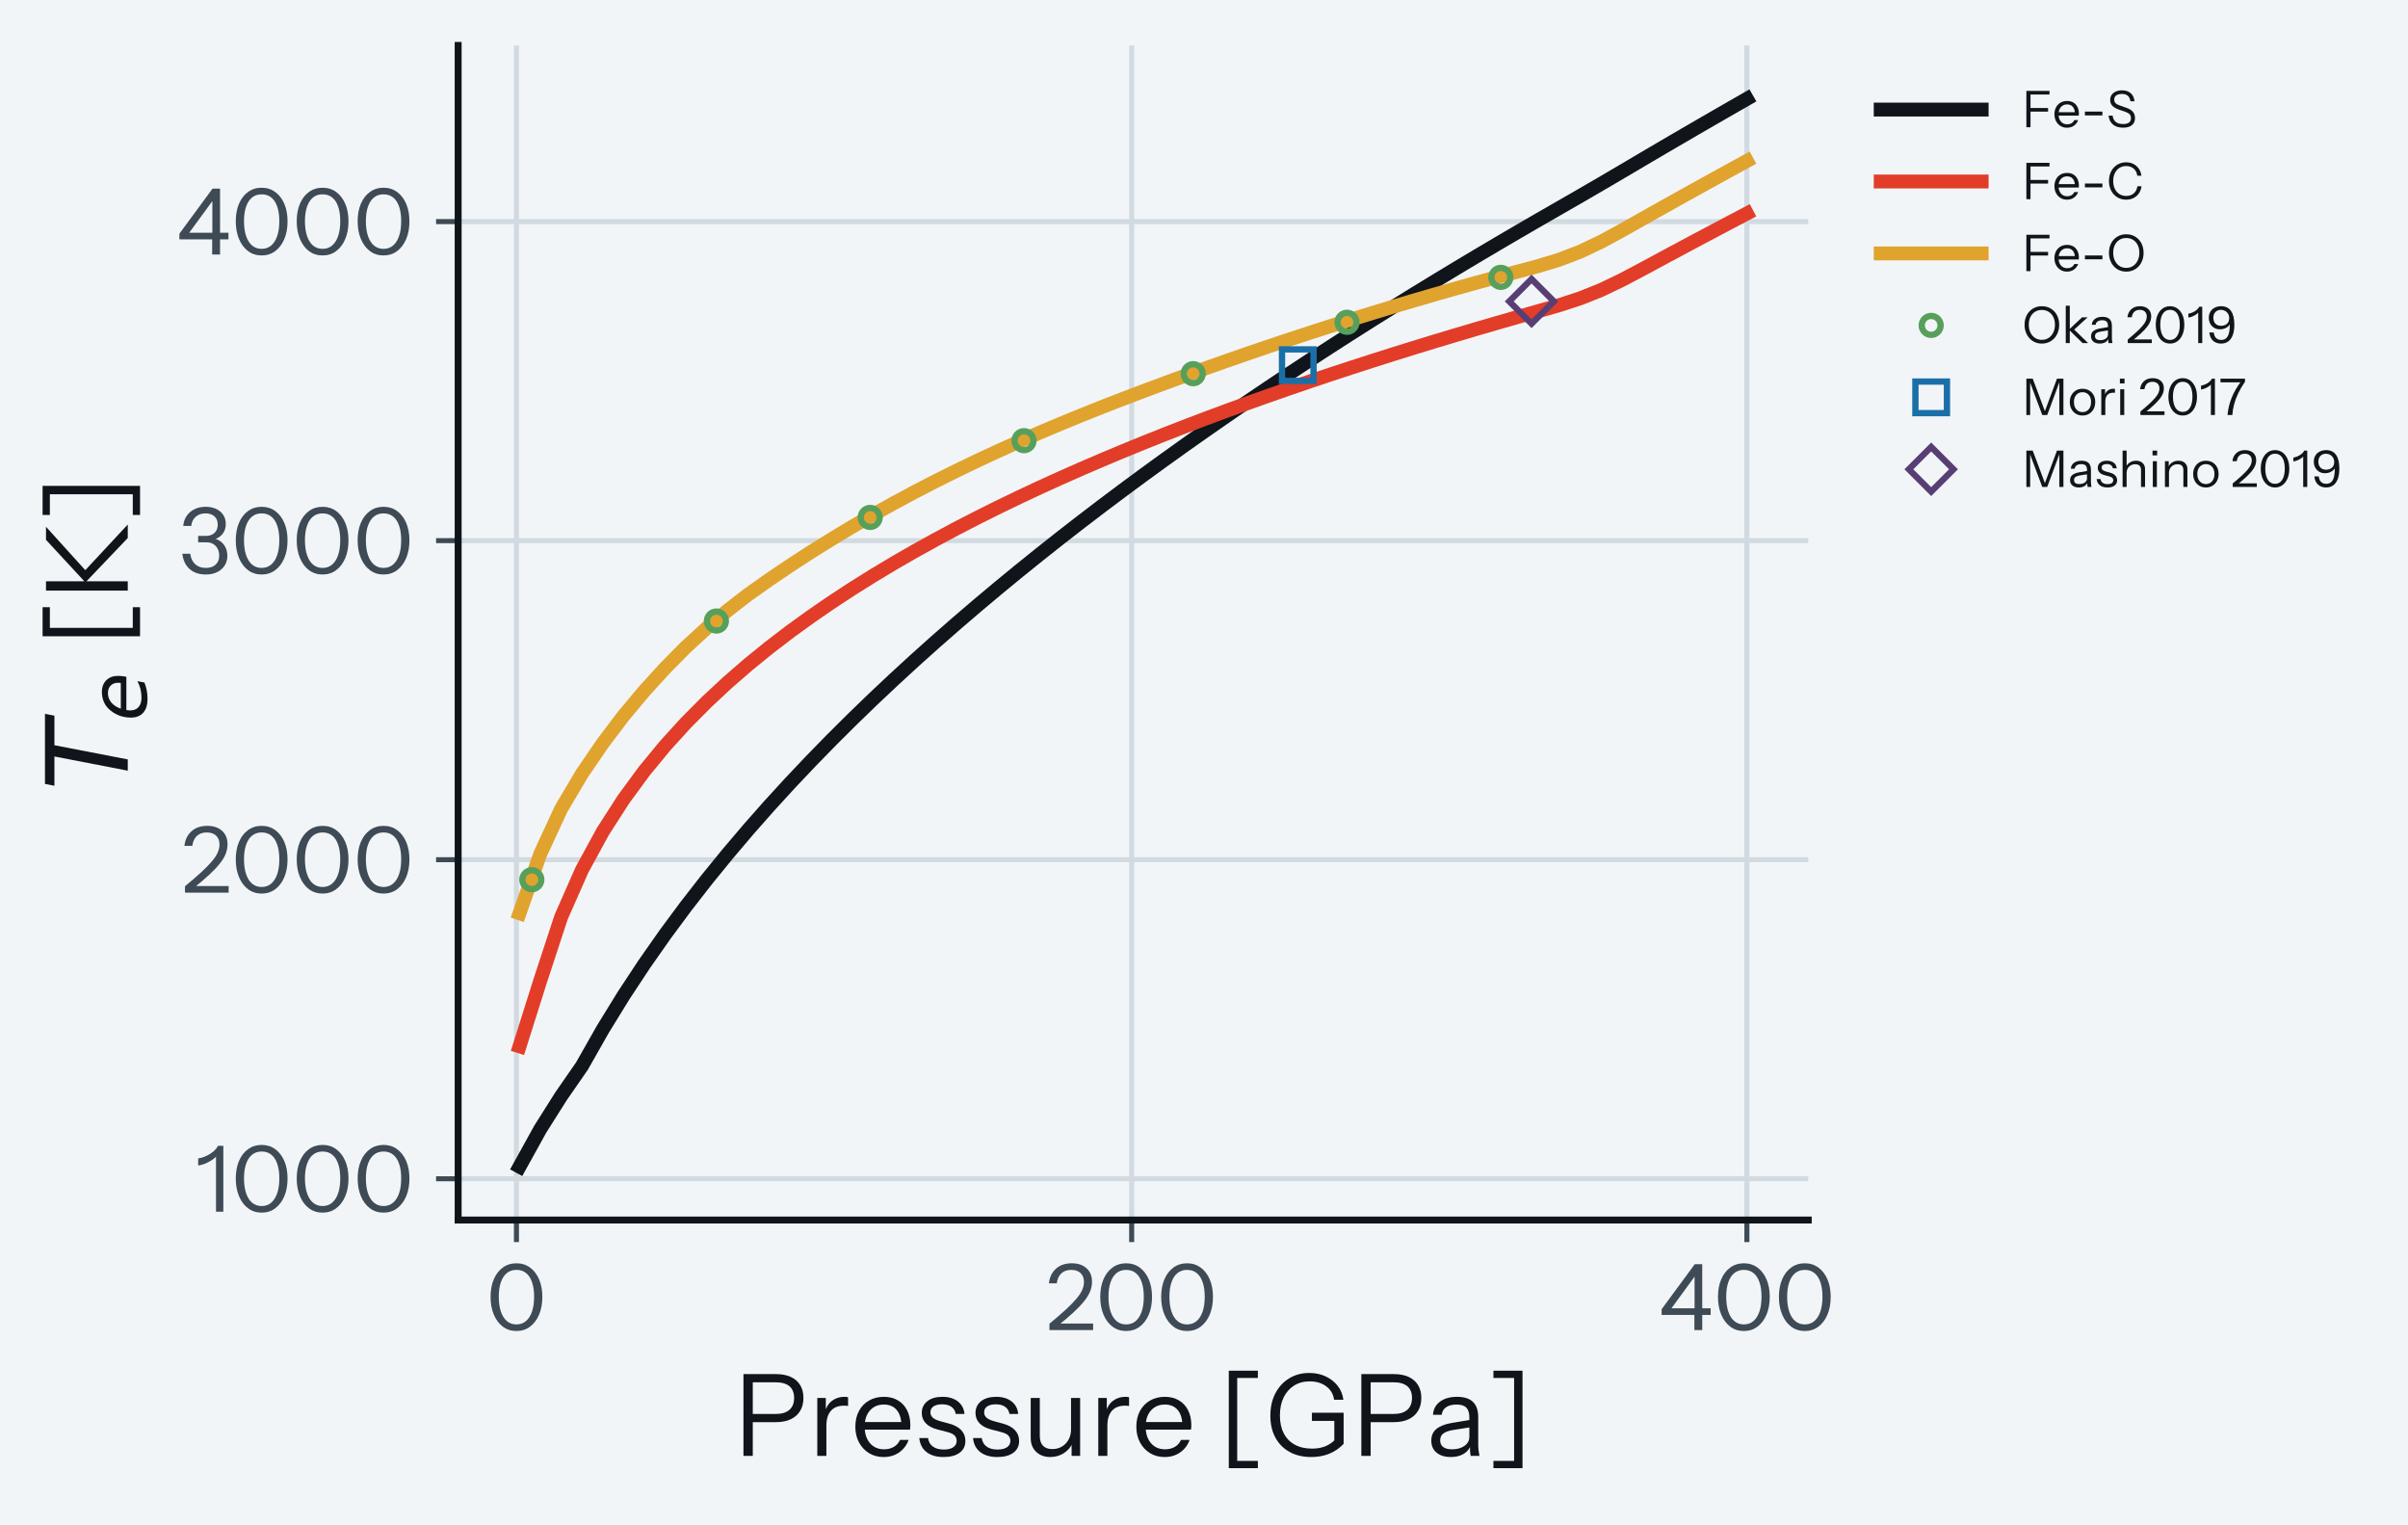
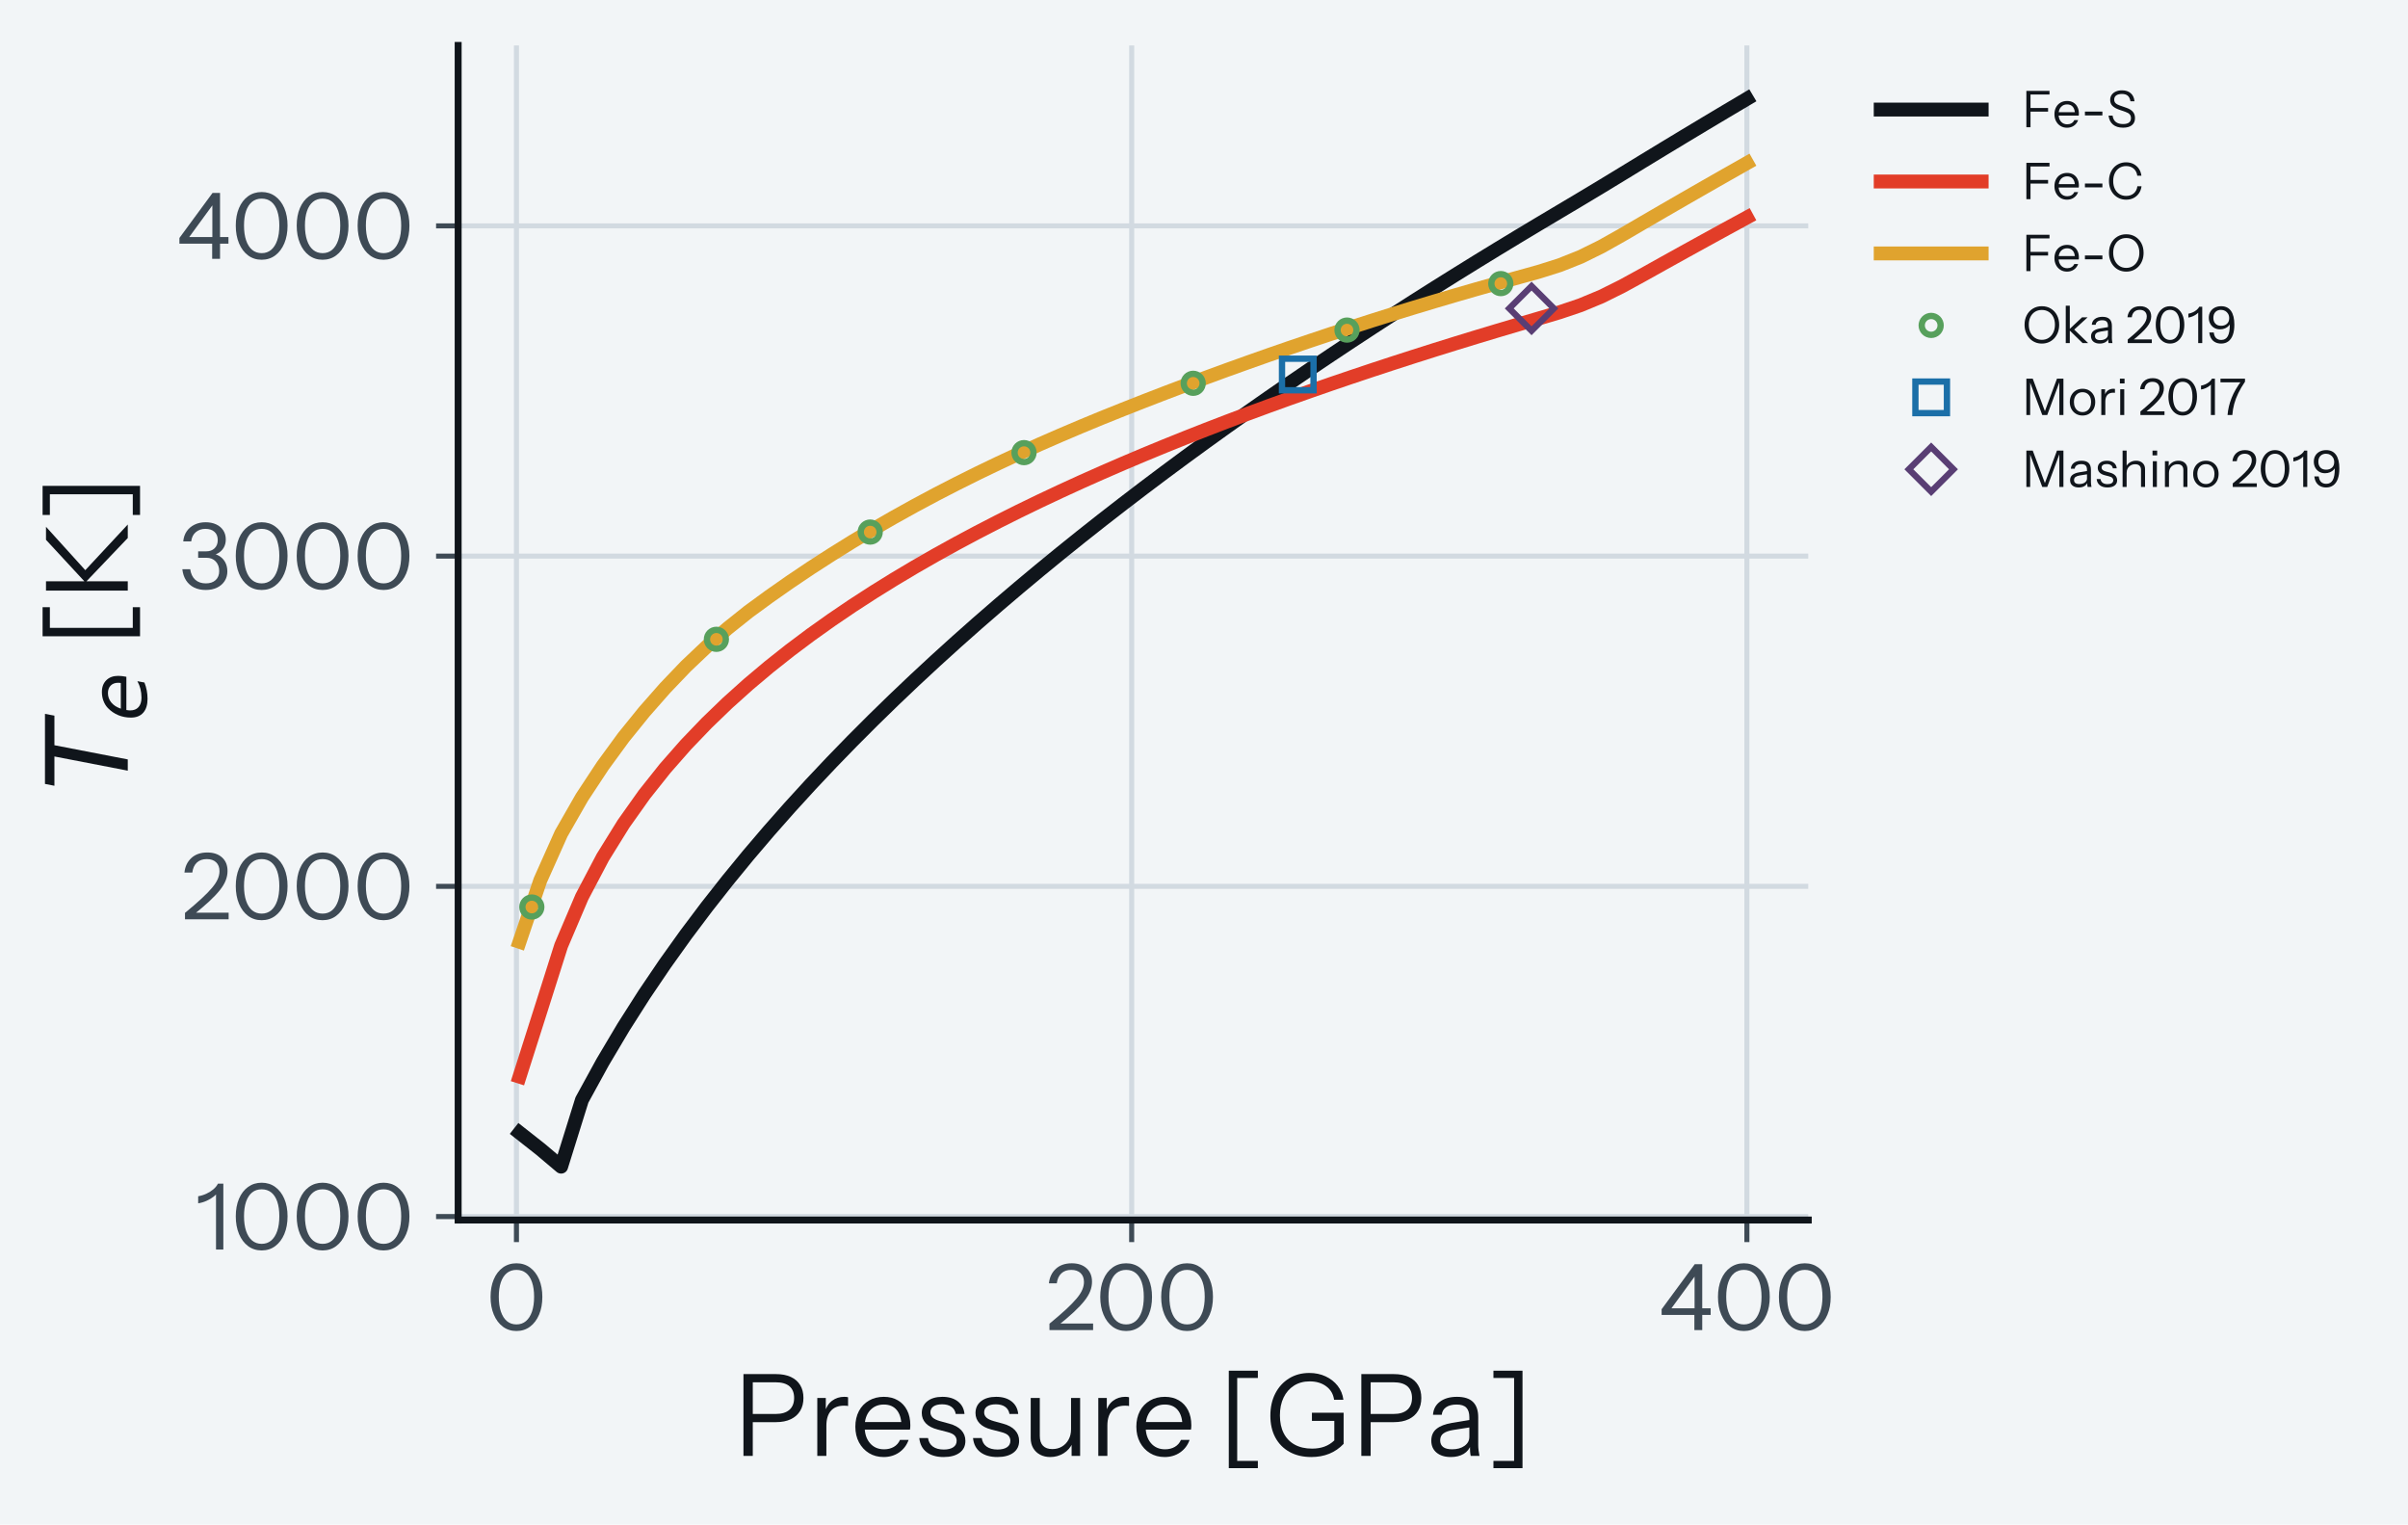
<svg xmlns="http://www.w3.org/2000/svg" xmlns:xlink="http://www.w3.org/1999/xlink" width="381.616pt" height="241.579pt" viewBox="0 0 381.616 241.579" version="1.1">
  <defs>
    <style type="text/css">*{stroke-linejoin: round; stroke-linecap: butt}</style>
  </defs>
  <g id="figure_1">
    <g id="patch_1">
      <path d="M 0 241.579  L 381.616 241.579  L 381.616 0  L 0 0  z " style="fill: #f2f5f7" />
    </g>
    <g id="axes_1">
      <g id="patch_2">
        <path d="M 72.608 193.316  L 286.57 193.316  L 286.57 7.2  L 72.608 7.2  z " style="fill: #f2f5f7" />
      </g>
      <g id="matplotlib.axis_1">
        <g id="xtick_1">
          <g id="line2d_1">
            <path d="M 81.846 193.316  L 81.846 7.2  " clip-path="url(#p23f329e859)" style="fill: none; stroke: #d2dae1; stroke-width: 0.8; stroke-linecap: square" />
          </g>
          <g id="line2d_2">
            <defs>
              <path id="m2a301ba8c9" d="M 0 0  L 0 3.5  " style="stroke: #3e4a55; stroke-width: 0.8" />
            </defs>
            <g>
              <use xlink:href="#m2a301ba8c9" x="81.846" y="193.316" style="fill: #3e4a55; stroke: #3e4a55; stroke-width: 0.8" />
            </g>
          </g>
          <g id="text_1">
            <g style="fill: #3e4a55" transform="translate(77.01825 210.7564) scale(0.145 -0.145)">
              <defs>
                <path id="InstrumentSans-Regular-30" d="M 2131 -64  Q 1587 -64 1180 240  Q 774 544 547 1085  Q 320 1626 320 2323  Q 320 3021 544 3549  Q 768 4077 1177 4374  Q 1587 4672 2131 4672  Q 2675 4672 3081 4374  Q 3488 4077 3715 3549  Q 3942 3021 3942 2323  Q 3942 1619 3715 1081  Q 3488 544 3081 240  Q 2675 -64 2131 -64  z M 2131 397  Q 2522 397 2797 630  Q 3072 864 3219 1296  Q 3366 1728 3366 2330  Q 3366 2925 3222 3347  Q 3078 3770 2803 3990  Q 2528 4211 2131 4211  Q 1734 4211 1459 3987  Q 1184 3763 1040 3344  Q 896 2925 896 2330  Q 896 1728 1043 1293  Q 1190 858 1465 627  Q 1741 397 2131 397  z " transform="scale(0.015625)" />
              </defs>
              <use xlink:href="#InstrumentSans-Regular-30" />
            </g>
          </g>
        </g>
        <g id="xtick_2">
          <g id="line2d_3">
            <path d="M 179.345 193.316  L 179.345 7.2  " clip-path="url(#p23f329e859)" style="fill: none; stroke: #d2dae1; stroke-width: 0.8; stroke-linecap: square" />
          </g>
          <g id="line2d_4">
            <g>
              <use xlink:href="#m2a301ba8c9" x="179.345" y="193.316" style="fill: #3e4a55; stroke: #3e4a55; stroke-width: 0.8" />
            </g>
          </g>
          <g id="text_2">
            <g style="fill: #3e4a55" transform="translate(165.7378 210.7564) scale(0.145 -0.145)">
              <defs>
                <path id="InstrumentSans-Regular-32" d="M 256 0  L 256 448  Q 947 1018 1411 1446  Q 1875 1875 2153 2208  Q 2432 2541 2550 2819  Q 2669 3098 2669 3366  Q 2669 3763 2432 3987  Q 2195 4211 1779 4211  Q 1350 4211 1088 3968  Q 826 3725 768 3270  L 218 3270  Q 282 3898 701 4285  Q 1120 4672 1818 4672  Q 2464 4672 2848 4326  Q 3232 3981 3232 3379  Q 3232 3053 3107 2726  Q 2982 2400 2697 2041  Q 2413 1683 1949 1251  Q 1485 819 800 275  L 678 461  L 3309 461  L 3309 0  L 256 0  z " transform="scale(0.015625)" />
              </defs>
              <use xlink:href="#InstrumentSans-Regular-32" />
              <use xlink:href="#InstrumentSans-Regular-30" transform="translate(54.49999 0)" />
              <use xlink:href="#InstrumentSans-Regular-30" transform="translate(121.1 0)" />
            </g>
          </g>
        </g>
        <g id="xtick_3">
          <g id="line2d_5">
            <path d="M 276.844 193.316  L 276.844 7.2  " clip-path="url(#p23f329e859)" style="fill: none; stroke: #d2dae1; stroke-width: 0.8; stroke-linecap: square" />
          </g>
          <g id="line2d_6">
            <g>
              <use xlink:href="#m2a301ba8c9" x="276.844" y="193.316" style="fill: #3e4a55; stroke: #3e4a55; stroke-width: 0.8" />
            </g>
          </g>
          <g id="text_3">
            <g style="fill: #3e4a55" transform="translate(262.838 210.7564) scale(0.145 -0.145)">
              <defs>
                <path id="InstrumentSans-Regular-34" d="M 2509 0  L 2509 1216  L 2522 1344  L 2522 3974  L 2694 3974  L 749 1312  L 576 1523  L 3648 1523  L 3648 1062  L 218 1062  L 218 1459  L 2534 4608  L 3059 4608  L 3059 0  L 2509 0  z " transform="scale(0.015625)" />
              </defs>
              <use xlink:href="#InstrumentSans-Regular-34" />
              <use xlink:href="#InstrumentSans-Regular-30" transform="translate(59.99999 0)" />
              <use xlink:href="#InstrumentSans-Regular-30" transform="translate(126.6 0)" />
            </g>
          </g>
        </g>
        <g id="text_4">
          <g style="fill: #10151b" transform="translate(116.2753 230.6889) scale(0.18 -0.18)">
            <defs>
              <path id="InstrumentSans-Regular-50" d="M 550 0  L 550 4608  L 2381 4608  Q 2874 4608 3219 4448  Q 3565 4288 3747 3987  Q 3930 3686 3930 3264  Q 3930 2842 3747 2538  Q 3565 2234 3219 2067  Q 2874 1901 2381 1901  L 934 1901  L 934 2362  L 2362 2362  Q 2874 2362 3139 2595  Q 3405 2829 3405 3264  Q 3405 3699 3142 3923  Q 2880 4147 2362 4147  L 1075 4147  L 1075 0  L 550 0  z " transform="scale(0.015625)" />
              <path id="InstrumentSans-Regular-72" d="M 512 0  L 512 3264  L 992 3264  L 992 2432  L 1024 2432  L 1024 0  L 512 0  z M 1024 1702  L 941 2477  Q 1056 2893 1350 3110  Q 1645 3328 2029 3328  Q 2189 3328 2246 3302  L 2246 2810  Q 2214 2822 2156 2825  Q 2099 2829 2016 2829  Q 1530 2829 1277 2537  Q 1024 2246 1024 1702  z " transform="scale(0.015625)" />
              <path id="InstrumentSans-Regular-65" d="M 1850 -64  Q 1382 -64 1024 157  Q 666 378 461 762  Q 256 1146 256 1645  Q 256 2144 457 2525  Q 659 2906 1024 3117  Q 1389 3328 1862 3328  Q 2317 3328 2653 3129  Q 2989 2931 3171 2572  Q 3354 2214 3354 1728  Q 3354 1664 3350 1606  Q 3347 1549 3334 1478  L 640 1478  L 640 1907  L 3021 1907  L 2854 1670  Q 2854 2259 2595 2576  Q 2336 2893 1862 2893  Q 1376 2893 1078 2557  Q 781 2221 781 1651  Q 781 1069 1078 720  Q 1376 371 1875 371  Q 2189 371 2425 508  Q 2662 646 2771 902  L 3258 902  Q 3098 454 2723 195  Q 2349 -64 1850 -64  z " transform="scale(0.015625)" />
              <path id="InstrumentSans-Regular-73" d="M 1619 -64  Q 1018 -64 659 214  Q 301 493 250 1005  L 742 1005  Q 787 691 1017 524  Q 1248 358 1632 358  Q 1971 358 2163 486  Q 2355 614 2355 851  Q 2355 1018 2246 1142  Q 2138 1267 1811 1350  L 1286 1485  Q 838 1600 614 1840  Q 390 2080 390 2413  Q 390 2835 704 3081  Q 1018 3328 1555 3328  Q 2086 3328 2419 3072  Q 2752 2816 2797 2362  L 2304 2362  Q 2259 2624 2060 2765  Q 1862 2906 1536 2906  Q 1222 2906 1049 2787  Q 877 2669 877 2451  Q 877 2285 1001 2163  Q 1126 2042 1421 1958  L 1933 1818  Q 2387 1696 2617 1446  Q 2848 1197 2848 845  Q 2848 416 2521 176  Q 2195 -64 1619 -64  z " transform="scale(0.015625)" />
              <path id="InstrumentSans-Regular-75" d="M 1574 -64  Q 1254 -64 1004 67  Q 755 198 614 438  Q 474 678 474 992  L 474 3264  L 986 3264  L 986 1126  Q 986 755 1168 569  Q 1350 384 1690 384  Q 1997 384 2233 525  Q 2470 666 2608 918  Q 2746 1171 2746 1498  L 2829 723  Q 2669 358 2329 147  Q 1990 -64 1574 -64  z M 2778 0  L 2778 768  L 2746 768  L 2746 3264  L 3258 3264  L 3258 0  L 2778 0  z " transform="scale(0.015625)" />
              <path id="InstrumentSans-Regular-20" transform="scale(0.015625)" />
              <path id="InstrumentSans-Regular-5b" d="M 576 -691  L 576 4800  L 2214 4800  L 2214 4390  L 1050 4390  L 1050 -282  L 2214 -282  L 2214 -691  L 576 -691  z " transform="scale(0.015625)" />
              <path id="InstrumentSans-Regular-47" d="M 2624 -64  Q 1920 -64 1401 224  Q 883 512 601 1033  Q 320 1555 320 2266  Q 320 2976 598 3517  Q 877 4058 1373 4365  Q 1869 4672 2515 4672  Q 3021 4672 3433 4480  Q 3846 4288 4112 3949  Q 4378 3610 4435 3162  L 3910 3162  Q 3846 3635 3472 3916  Q 3098 4198 2534 4198  Q 2029 4198 1651 3958  Q 1274 3718 1066 3289  Q 858 2861 858 2278  Q 858 1696 1072 1277  Q 1286 858 1692 634  Q 2099 410 2669 410  Q 3059 410 3366 522  Q 3674 634 3923 870  L 4448 678  Q 4096 307 3638 121  Q 3181 -64 2624 -64  z M 3923 678  L 3923 2170  L 4122 1971  L 2662 1971  L 2662 2432  L 4448 2432  L 4448 678  L 3923 678  z " transform="scale(0.015625)" />
              <path id="InstrumentSans-Regular-61" d="M 2515 0  Q 2490 109 2480 249  Q 2470 390 2470 608  L 2438 608  L 2438 2170  Q 2438 2541 2268 2717  Q 2099 2893 1722 2893  Q 1350 2893 1129 2742  Q 909 2592 883 2317  L 390 2317  Q 422 2790 787 3059  Q 1152 3328 1741 3328  Q 2349 3328 2643 3040  Q 2938 2752 2938 2176  L 2938 608  Q 2938 467 2957 316  Q 2976 166 3008 0  L 2515 0  z M 1395 -64  Q 890 -64 592 182  Q 294 429 294 858  Q 294 1286 588 1523  Q 883 1760 1446 1856  L 2586 2048  L 2586 1626  L 1523 1459  Q 1165 1402 979 1267  Q 794 1133 794 877  Q 794 627 963 499  Q 1133 371 1466 371  Q 1894 371 2166 566  Q 2438 762 2438 1075  L 2522 621  Q 2419 294 2121 115  Q 1824 -64 1395 -64  z " transform="scale(0.015625)" />
              <path id="InstrumentSans-Regular-5d" d="M 2022 4800  L 2022 -691  L 384 -691  L 384 -282  L 1549 -282  L 1549 4390  L 384 4390  L 384 4800  L 2022 4800  z " transform="scale(0.015625)" />
            </defs>
            <use xlink:href="#InstrumentSans-Regular-50" />
            <use xlink:href="#InstrumentSans-Regular-72" transform="translate(65.59999 0)" />
            <use xlink:href="#InstrumentSans-Regular-65" transform="translate(103.1 0)" />
            <use xlink:href="#InstrumentSans-Regular-73" transform="translate(159.5 0)" />
            <use xlink:href="#InstrumentSans-Regular-73" transform="translate(206.8 0)" />
            <use xlink:href="#InstrumentSans-Regular-75" transform="translate(254.0999 0)" />
            <use xlink:href="#InstrumentSans-Regular-72" transform="translate(312.9999 0)" />
            <use xlink:href="#InstrumentSans-Regular-65" transform="translate(350.4999 0)" />
            <use xlink:href="#InstrumentSans-Regular-20" transform="translate(406.8999 0)" />
            <use xlink:href="#InstrumentSans-Regular-5b" transform="translate(426.8999 0)" />
            <use xlink:href="#InstrumentSans-Regular-47" transform="translate(467.4999 0)" />
            <use xlink:href="#InstrumentSans-Regular-50" transform="translate(543.9999 0)" />
            <use xlink:href="#InstrumentSans-Regular-61" transform="translate(609.5999 0)" />
            <use xlink:href="#InstrumentSans-Regular-5d" transform="translate(662.8999 0)" />
          </g>
        </g>
      </g>
      <g id="matplotlib.axis_2">
        <g id="ytick_1">
          <g id="line2d_7">
-             <path d="M 72.608 186.779  L 286.57 186.779  " clip-path="url(#p23f329e859)" style="fill: none; stroke: #d2dae1; stroke-width: 0.8; stroke-linecap: square" />
+             <path d="M 72.608 192.769  L 286.57 192.769  " clip-path="url(#p23f329e859)" style="fill: none; stroke: #d2dae1; stroke-width: 0.8; stroke-linecap: square" />
          </g>
          <g id="line2d_8">
            <defs>
              <path id="me776a80f98" d="M 0 0  L -3.5 0  " style="stroke: #3e4a55; stroke-width: 0.8" />
            </defs>
            <g>
-               <use xlink:href="#me776a80f98" x="72.608" y="186.779" style="fill: #3e4a55; stroke: #3e4a55; stroke-width: 0.8" />
+               <use xlink:href="#me776a80f98" x="72.608" y="192.769" style="fill: #3e4a55; stroke: #3e4a55; stroke-width: 0.8" />
            </g>
          </g>
          <g id="text_5">
-             <g style="fill: #3e4a55" transform="translate(30.97141 191.9992) scale(0.145 -0.145)">
+             <g style="fill: #3e4a55" transform="translate(30.97141 197.9892) scale(0.145 -0.145)">
              <defs>
                <path id="InstrumentSans-Regular-31" d="M 1440 0  L 1440 4083  L 1574 4051  Q 1498 3878 1280 3705  Q 1062 3533 777 3405  Q 493 3277 192 3232  L 192 3725  Q 493 3776 768 3904  Q 1043 4032 1257 4214  Q 1472 4397 1574 4608  L 1952 4608  L 1952 0  L 1440 0  z " transform="scale(0.015625)" />
              </defs>
              <use xlink:href="#InstrumentSans-Regular-31" />
              <use xlink:href="#InstrumentSans-Regular-30" transform="translate(39.09999 0)" />
              <use xlink:href="#InstrumentSans-Regular-30" transform="translate(105.7 0)" />
              <use xlink:href="#InstrumentSans-Regular-30" transform="translate(172.3 0)" />
            </g>
          </g>
        </g>
        <g id="ytick_2">
          <g id="line2d_9">
-             <path d="M 72.608 136.223  L 286.57 136.223  " clip-path="url(#p23f329e859)" style="fill: none; stroke: #d2dae1; stroke-width: 0.8; stroke-linecap: square" />
+             <path d="M 72.608 140.443  L 286.57 140.443  " clip-path="url(#p23f329e859)" style="fill: none; stroke: #d2dae1; stroke-width: 0.8; stroke-linecap: square" />
          </g>
          <g id="line2d_10">
            <g>
-               <use xlink:href="#me776a80f98" x="72.608" y="136.223" style="fill: #3e4a55; stroke: #3e4a55; stroke-width: 0.8" />
+               <use xlink:href="#me776a80f98" x="72.608" y="140.443" style="fill: #3e4a55; stroke: #3e4a55; stroke-width: 0.8" />
            </g>
          </g>
          <g id="text_6">
-             <g style="fill: #3e4a55" transform="translate(28.7375 141.4431) scale(0.145 -0.145)">
+             <g style="fill: #3e4a55" transform="translate(28.7375 145.6634) scale(0.145 -0.145)">
              <use xlink:href="#InstrumentSans-Regular-32" />
              <use xlink:href="#InstrumentSans-Regular-30" transform="translate(54.49999 0)" />
              <use xlink:href="#InstrumentSans-Regular-30" transform="translate(121.1 0)" />
              <use xlink:href="#InstrumentSans-Regular-30" transform="translate(187.7 0)" />
            </g>
          </g>
        </g>
        <g id="ytick_3">
          <g id="line2d_11">
-             <path d="M 72.608 85.667  L 286.57 85.667  " clip-path="url(#p23f329e859)" style="fill: none; stroke: #d2dae1; stroke-width: 0.8; stroke-linecap: square" />
+             <path d="M 72.608 88.118  L 286.57 88.118  " clip-path="url(#p23f329e859)" style="fill: none; stroke: #d2dae1; stroke-width: 0.8; stroke-linecap: square" />
          </g>
          <g id="line2d_12">
            <g>
-               <use xlink:href="#me776a80f98" x="72.608" y="85.667" style="fill: #3e4a55; stroke: #3e4a55; stroke-width: 0.8" />
+               <use xlink:href="#me776a80f98" x="72.608" y="88.118" style="fill: #3e4a55; stroke: #3e4a55; stroke-width: 0.8" />
            </g>
          </g>
          <g id="text_7">
-             <g style="fill: #3e4a55" transform="translate(28.31609 90.88694) scale(0.145 -0.145)">
+             <g style="fill: #3e4a55" transform="translate(28.31609 93.33754) scale(0.145 -0.145)">
              <defs>
                <path id="InstrumentSans-Regular-33" d="M 1894 -64  Q 1434 -64 1085 105  Q 736 275 521 601  Q 307 928 256 1389  L 806 1389  Q 877 909 1158 653  Q 1440 397 1901 397  Q 2336 397 2585 627  Q 2835 858 2835 1254  Q 2835 1670 2592 1929  Q 2349 2189 1939 2189  L 1363 2189  L 1363 2637  L 1920 2637  Q 2291 2637 2512 2851  Q 2733 3066 2733 3424  Q 2733 3802 2499 4006  Q 2266 4211 1869 4211  Q 1478 4211 1203 3984  Q 928 3757 877 3334  L 320 3334  Q 358 3744 563 4041  Q 768 4339 1110 4505  Q 1453 4672 1882 4672  Q 2298 4672 2618 4525  Q 2938 4378 3117 4106  Q 3296 3834 3296 3469  Q 3296 3142 3149 2892  Q 3002 2643 2749 2502  Q 2496 2362 2170 2362  L 2131 2496  Q 2522 2496 2806 2333  Q 3091 2170 3248 1888  Q 3405 1606 3405 1235  Q 3405 851 3213 556  Q 3021 262 2681 99  Q 2342 -64 1894 -64  z " transform="scale(0.015625)" />
              </defs>
              <use xlink:href="#InstrumentSans-Regular-33" />
              <use xlink:href="#InstrumentSans-Regular-30" transform="translate(57.39999 0)" />
              <use xlink:href="#InstrumentSans-Regular-30" transform="translate(124 0)" />
              <use xlink:href="#InstrumentSans-Regular-30" transform="translate(190.6 0)" />
            </g>
          </g>
        </g>
        <g id="ytick_4">
          <g id="line2d_13">
-             <path d="M 72.608 35.111  L 286.57 35.111  " clip-path="url(#p23f329e859)" style="fill: none; stroke: #d2dae1; stroke-width: 0.8; stroke-linecap: square" />
+             <path d="M 72.608 35.792  L 286.57 35.792  " clip-path="url(#p23f329e859)" style="fill: none; stroke: #d2dae1; stroke-width: 0.8; stroke-linecap: square" />
          </g>
          <g id="line2d_14">
            <g>
-               <use xlink:href="#me776a80f98" x="72.608" y="35.111" style="fill: #3e4a55; stroke: #3e4a55; stroke-width: 0.8" />
+               <use xlink:href="#me776a80f98" x="72.608" y="35.792" style="fill: #3e4a55; stroke: #3e4a55; stroke-width: 0.8" />
            </g>
          </g>
          <g id="text_8">
-             <g style="fill: #3e4a55" transform="translate(27.94 40.33082) scale(0.145 -0.145)">
+             <g style="fill: #3e4a55" transform="translate(27.94 41.0117) scale(0.145 -0.145)">
              <use xlink:href="#InstrumentSans-Regular-34" />
              <use xlink:href="#InstrumentSans-Regular-30" transform="translate(59.99999 0)" />
              <use xlink:href="#InstrumentSans-Regular-30" transform="translate(126.6 0)" />
              <use xlink:href="#InstrumentSans-Regular-30" transform="translate(193.2 0)" />
            </g>
          </g>
        </g>
        <g id="text_9">
          <g style="fill: #10151b" transform="translate(20.25 125.2782) rotate(-90) scale(0.18 -0.18)">
            <defs>
              <path id="DejaVuSans-Oblique-54" d="M 378 4666  L 4325 4666  L 4225 4134  L 2559 4134  L 1759 0  L 1125 0  L 1925 4134  L 275 4134  L 378 4666  z " transform="scale(0.015625)" />
              <path id="DejaVuSans-Oblique-65" d="M 3078 2063  Q 3088 2113 3092 2166  Q 3097 2219 3097 2272  Q 3097 2653 2873 2875  Q 2650 3097 2266 3097  Q 1838 3097 1509 2826  Q 1181 2556 1013 2059  L 3078 2063  z M 3578 1613  L 903 1613  Q 884 1494 878 1425  Q 872 1356 872 1306  Q 872 872 1139 634  Q 1406 397 1894 397  Q 2269 397 2603 481  Q 2938 566 3225 728  L 3116 159  Q 2806 34 2476 -28  Q 2147 -91 1806 -91  Q 1078 -91 686 257  Q 294 606 294 1247  Q 294 1794 489 2264  Q 684 2734 1063 3103  Q 1306 3334 1642 3459  Q 1978 3584 2356 3584  Q 2950 3584 3301 3228  Q 3653 2872 3653 2272  Q 3653 2128 3634 1964  Q 3616 1800 3578 1613  z " transform="scale(0.015625)" />
              <path id="InstrumentSans-Regular-4b" d="M 550 0  L 550 4608  L 1075 4608  L 1075 0  L 550 0  z M 1018 2394  L 3411 4608  L 4147 4608  L 1702 2394  L 1018 2394  z M 3514 0  L 1005 2394  L 1702 2394  L 4275 0  L 3514 0  z " transform="scale(0.015625)" />
            </defs>
            <use xlink:href="#DejaVuSans-Oblique-54" />
            <use xlink:href="#DejaVuSans-Oblique-65" transform="translate(61.08398 -16.40625) scale(0.7)" />
            <use xlink:href="#InstrumentSans-Regular-20" transform="translate(106.8848 0)" />
            <use xlink:href="#InstrumentSans-Regular-5b" transform="translate(126.8847 0)" />
            <use xlink:href="#InstrumentSans-Regular-4b" transform="translate(167.4847 0)" />
            <use xlink:href="#InstrumentSans-Regular-5d" transform="translate(236.6847 0)" />
          </g>
        </g>
      </g>
      <g id="line2d_15">
-         <path d="M 82.334 184.857  L 85.631 178.899  L 88.927 173.681  L 92.224 168.926  L 95.521 163.116  L 98.818 157.755  L 102.115 152.756  L 105.411 148.055  L 108.708 143.605  L 112.005 139.37  L 115.302 135.323  L 118.598 131.44  L 121.895 127.705  L 125.192 124.1  L 128.489 120.615  L 131.786 117.237  L 135.082 113.958  L 138.379 110.77  L 141.676 107.666  L 144.973 104.639  L 148.269 101.684  L 151.566 98.797  L 154.863 95.972  L 158.16 93.207  L 161.457 90.497  L 164.753 87.84  L 168.05 85.232  L 171.347 82.672  L 174.644 80.156  L 177.941 77.682  L 181.237 75.249  L 184.534 72.854  L 187.831 70.496  L 191.128 68.173  L 194.424 65.883  L 197.721 63.626  L 201.018 61.4  L 204.315 59.204  L 207.612 57.036  L 210.908 54.896  L 214.205 52.782  L 217.502 50.694  L 220.799 48.631  L 224.096 46.591  L 227.392 44.575  L 230.689 42.58  L 233.986 40.608  L 237.283 38.656  L 240.579 36.725  L 243.876 34.813  L 247.173 32.917  L 250.47 31.021  L 253.767 29.107  L 257.063 27.172  L 260.36 25.227  L 263.657 23.289  L 266.954 21.364  L 270.251 19.451  L 273.547 17.549  L 276.844 15.66  " clip-path="url(#p23f329e859)" style="fill: none; stroke: #10151b; stroke-width: 2.2; stroke-linecap: square" />
+         <path d="M 82.334 179.483  L 85.631 182.078  L 88.927 184.857  L 92.224 174.291  L 95.521 168.277  L 98.818 162.73  L 102.115 157.555  L 105.411 152.69  L 108.708 148.084  L 112.005 143.701  L 115.302 139.512  L 118.598 135.493  L 121.895 131.627  L 125.192 127.896  L 128.489 124.289  L 131.786 120.793  L 135.082 117.399  L 138.379 114.099  L 141.676 110.886  L 144.973 107.753  L 148.269 104.695  L 151.566 101.707  L 154.863 98.783  L 158.16 95.921  L 161.457 93.117  L 164.753 90.367  L 168.05 87.668  L 171.347 85.017  L 174.644 82.413  L 177.941 79.853  L 181.237 77.335  L 184.534 74.856  L 187.831 72.415  L 191.128 70.011  L 194.424 67.642  L 197.721 65.305  L 201.018 63.001  L 204.315 60.728  L 207.612 58.484  L 210.908 56.269  L 214.205 54.082  L 217.502 51.92  L 220.799 49.785  L 224.096 47.674  L 227.392 45.587  L 230.689 43.523  L 233.986 41.481  L 237.283 39.461  L 240.579 37.462  L 243.876 35.484  L 247.173 33.521  L 250.47 31.559  L 253.767 29.578  L 257.063 27.575  L 260.36 25.562  L 263.657 23.557  L 266.954 21.564  L 270.251 19.583  L 273.547 17.615  L 276.844 15.66  " clip-path="url(#p23f329e859)" style="fill: none; stroke: #10151b; stroke-width: 2.2; stroke-linecap: square" />
      </g>
      <g id="line2d_16">
-         <path d="M 82.334 165.791  L 85.631 155.351  L 88.927 145.311  L 92.224 137.838  L 95.521 131.786  L 98.818 126.651  L 102.115 122.164  L 105.411 118.161  L 108.708 114.536  L 112.005 111.216  L 115.302 108.146  L 118.598 105.287  L 121.895 102.608  L 125.192 100.085  L 128.489 97.698  L 131.786 95.431  L 135.082 93.271  L 138.379 91.207  L 141.676 89.229  L 144.973 87.331  L 148.269 85.504  L 151.566 83.742  L 154.863 82.041  L 158.16 80.396  L 161.457 78.803  L 164.753 77.258  L 168.05 75.758  L 171.347 74.3  L 174.644 72.881  L 177.941 71.499  L 181.237 70.152  L 184.534 68.838  L 187.831 67.554  L 191.128 66.3  L 194.424 65.074  L 197.721 63.875  L 201.018 62.701  L 204.315 61.55  L 207.612 60.423  L 210.908 59.317  L 214.205 58.232  L 217.502 57.168  L 220.799 56.122  L 224.096 55.095  L 227.392 54.085  L 230.689 53.093  L 233.986 52.116  L 237.283 51.156  L 240.579 50.21  L 243.876 49.279  L 247.173 48.334  L 250.47 47.257  L 253.767 45.935  L 257.063 44.354  L 260.36 42.61  L 263.657 40.831  L 266.954 39.064  L 270.251 37.307  L 273.547 35.562  L 276.844 33.827  " clip-path="url(#p23f329e859)" style="fill: none; stroke: #e23d28; stroke-width: 2.2; stroke-linecap: square" />
+         <path d="M 82.334 170.597  L 85.631 160.241  L 88.927 149.849  L 92.224 142.115  L 95.521 135.851  L 98.818 130.536  L 102.115 125.892  L 105.411 121.749  L 108.708 117.997  L 112.005 114.561  L 115.302 111.383  L 118.598 108.425  L 121.895 105.652  L 125.192 103.04  L 128.489 100.569  L 131.786 98.223  L 135.082 95.988  L 138.379 93.851  L 141.676 91.805  L 144.973 89.839  L 148.269 87.948  L 151.566 86.125  L 154.863 84.365  L 158.16 82.662  L 161.457 81.013  L 164.753 79.414  L 168.05 77.862  L 171.347 76.352  L 174.644 74.884  L 177.941 73.454  L 181.237 72.059  L 184.534 70.699  L 187.831 69.371  L 191.128 68.073  L 194.424 66.804  L 197.721 65.563  L 201.018 64.347  L 204.315 63.157  L 207.612 61.99  L 210.908 60.845  L 214.205 59.723  L 217.502 58.621  L 220.799 57.538  L 224.096 56.475  L 227.392 55.43  L 230.689 54.403  L 233.986 53.392  L 237.283 52.398  L 240.579 51.42  L 243.876 50.456  L 247.173 49.478  L 250.47 48.363  L 253.767 46.995  L 257.063 45.358  L 260.36 43.553  L 263.657 41.712  L 266.954 39.883  L 270.251 38.065  L 273.547 36.258  L 276.844 34.463  " clip-path="url(#p23f329e859)" style="fill: none; stroke: #e23d28; stroke-width: 2.2; stroke-linecap: square" />
      </g>
      <g id="line2d_17">
-         <path d="M 82.334 144.709  L 85.631 135.29  L 88.927 128.166  L 92.224 122.601  L 95.521 117.773  L 98.818 113.413  L 102.115 109.478  L 105.411 105.859  L 108.708 102.527  L 112.005 99.509  L 115.302 96.73  L 118.598 94.186  L 121.895 91.855  L 125.192 89.625  L 128.489 87.481  L 131.786 85.429  L 135.082 83.446  L 138.379 81.545  L 141.676 79.711  L 144.973 77.942  L 148.269 76.238  L 151.566 74.598  L 154.863 73.009  L 158.16 71.477  L 161.457 69.992  L 164.753 68.555  L 168.05 67.162  L 171.347 65.809  L 174.644 64.492  L 177.941 63.213  L 181.237 61.96  L 184.534 60.729  L 187.831 59.521  L 191.128 58.334  L 194.424 57.167  L 197.721 56.024  L 201.018 54.897  L 204.315 53.797  L 207.612 52.716  L 210.908 51.652  L 214.205 50.614  L 217.502 49.591  L 220.799 48.589  L 224.096 47.613  L 227.392 46.653  L 230.689 45.714  L 233.986 44.795  L 237.283 43.893  L 240.579 43.015  L 243.876 42.132  L 247.173 41.127  L 250.47 39.86  L 253.767 38.29  L 257.063 36.502  L 260.36 34.642  L 263.657 32.79  L 266.954 30.95  L 270.251 29.122  L 273.547 27.305  L 276.844 25.499  " clip-path="url(#p23f329e859)" style="fill: none; stroke: #e0a32e; stroke-width: 2.2; stroke-linecap: square" />
+         <path d="M 82.334 149.227  L 85.631 139.478  L 88.927 132.104  L 92.224 126.345  L 95.521 121.347  L 98.818 116.835  L 102.115 112.762  L 105.411 109.017  L 108.708 105.568  L 112.005 102.444  L 115.302 99.567  L 118.598 96.935  L 121.895 94.523  L 125.192 92.214  L 128.489 89.996  L 131.786 87.872  L 135.082 85.819  L 138.379 83.851  L 141.676 81.953  L 144.973 80.122  L 148.269 78.359  L 151.566 76.661  L 154.863 75.016  L 158.16 73.43  L 161.457 71.894  L 164.753 70.406  L 168.05 68.965  L 171.347 67.565  L 174.644 66.201  L 177.941 64.878  L 181.237 63.58  L 184.534 62.306  L 187.831 61.056  L 191.128 59.828  L 194.424 58.62  L 197.721 57.436  L 201.018 56.271  L 204.315 55.132  L 207.612 54.013  L 210.908 52.912  L 214.205 51.837  L 217.502 50.779  L 220.799 49.742  L 224.096 48.732  L 227.392 47.738  L 230.689 46.766  L 233.986 45.815  L 237.283 44.882  L 240.579 43.973  L 243.876 43.059  L 247.173 42.018  L 250.47 40.707  L 253.767 39.083  L 257.063 37.231  L 260.36 35.307  L 263.657 33.39  L 266.954 31.485  L 270.251 29.593  L 273.547 27.713  L 276.844 25.844  " clip-path="url(#p23f329e859)" style="fill: none; stroke: #e0a32e; stroke-width: 2.2; stroke-linecap: square" />
      </g>
      <g id="line2d_18">
        <defs>
          <path id="m844edbf049" d="M 0 1.5  C 0.398 1.5 0.779 1.342 1.061 1.061  C 1.342 0.779 1.5 0.398 1.5 0  C 1.5 -0.398 1.342 -0.779 1.061 -1.061  C 0.779 -1.342 0.398 -1.5 0 -1.5  C -0.398 -1.5 -0.779 -1.342 -1.061 -1.061  C -1.342 -0.779 -1.5 -0.398 -1.5 0  C -1.5 0.398 -1.342 0.779 -1.061 1.061  C -0.779 1.342 -0.398 1.5 0 1.5  z " style="stroke: #57a05c" />
        </defs>
        <g clip-path="url(#p23f329e859)">
-           <use xlink:href="#m844edbf049" x="84.284" y="139.389" style="fill-opacity: 0; stroke: #57a05c" />
-           <use xlink:href="#m844edbf049" x="113.533" y="98.404" style="fill-opacity: 0; stroke: #57a05c" />
-           <use xlink:href="#m844edbf049" x="137.908" y="81.985" style="fill-opacity: 0; stroke: #57a05c" />
-           <use xlink:href="#m844edbf049" x="162.283" y="69.825" style="fill-opacity: 0; stroke: #57a05c" />
-           <use xlink:href="#m844edbf049" x="189.095" y="59.211" style="fill-opacity: 0; stroke: #57a05c" />
-           <use xlink:href="#m844edbf049" x="213.47" y="51.063" style="fill-opacity: 0; stroke: #57a05c" />
-           <use xlink:href="#m844edbf049" x="237.845" y="43.946" style="fill-opacity: 0; stroke: #57a05c" />
+           <use xlink:href="#m844edbf049" x="84.284" y="143.72" style="fill-opacity: 0; stroke: #57a05c" />
+           <use xlink:href="#m844edbf049" x="113.533" y="101.301" style="fill-opacity: 0; stroke: #57a05c" />
+           <use xlink:href="#m844edbf049" x="137.908" y="84.307" style="fill-opacity: 0; stroke: #57a05c" />
+           <use xlink:href="#m844edbf049" x="162.283" y="71.721" style="fill-opacity: 0; stroke: #57a05c" />
+           <use xlink:href="#m844edbf049" x="189.095" y="60.735" style="fill-opacity: 0; stroke: #57a05c" />
+           <use xlink:href="#m844edbf049" x="213.47" y="52.302" style="fill-opacity: 0; stroke: #57a05c" />
+           <use xlink:href="#m844edbf049" x="237.845" y="44.936" style="fill-opacity: 0; stroke: #57a05c" />
        </g>
      </g>
      <g id="line2d_19">
        <defs>
          <path id="m87ecea37ed" d="M -2.5 2.5  L 2.5 2.5  L 2.5 -2.5  L -2.5 -2.5  z " style="stroke: #1b6fa8; stroke-linejoin: miter" />
        </defs>
        <g clip-path="url(#p23f329e859)">
-           <use xlink:href="#m87ecea37ed" x="205.67" y="57.861" style="fill-opacity: 0; stroke: #1b6fa8; stroke-linejoin: miter" />
+           <use xlink:href="#m87ecea37ed" x="205.67" y="59.338" style="fill-opacity: 0; stroke: #1b6fa8; stroke-linejoin: miter" />
        </g>
      </g>
      <g id="line2d_20">
        <defs>
          <path id="m39ad37e591" d="M -0 3.536  L 3.536 0  L 0 -3.536  L -3.536 -0  z " style="stroke: #593e74; stroke-linejoin: miter" />
        </defs>
        <g clip-path="url(#p23f329e859)">
-           <use xlink:href="#m39ad37e591" x="242.719" y="47.75" style="fill-opacity: 0; stroke: #593e74; stroke-linejoin: miter" />
+           <use xlink:href="#m39ad37e591" x="242.719" y="48.873" style="fill-opacity: 0; stroke: #593e74; stroke-linejoin: miter" />
        </g>
      </g>
      <g id="patch_3">
        <path d="M 72.608 193.316  L 72.608 7.2  " style="fill: none; stroke: #10151b; stroke-width: 1.1; stroke-linejoin: miter; stroke-linecap: square" />
      </g>
      <g id="patch_4">
        <path d="M 72.608 193.316  L 286.57 193.316  " style="fill: none; stroke: #10151b; stroke-width: 1.1; stroke-linejoin: miter; stroke-linecap: square" />
      </g>
      <g id="legend_1">
        <g id="patch_5">
          <path d="M 296.449 82  L 372.816 82  Q 374.416 82 374.416 80.4  L 374.416 12.8  Q 374.416 11.2 372.816 11.2  L 296.449 11.2  Q 294.849 11.2 294.849 12.8  L 294.849 80.4  Q 294.849 82 296.449 82  z " style="fill: #f2f5f7" />
        </g>
        <g id="line2d_21">
          <path d="M 298.049 17.36  L 306.049 17.36  L 314.049 17.36  " style="fill: none; stroke: #10151b; stroke-width: 2.2; stroke-linecap: square" />
        </g>
        <g id="text_10">
          <g style="fill: #10151b" transform="translate(320.4488 20.16) scale(0.08 -0.08)">
            <defs>
              <path id="InstrumentSans-Regular-46" d="M 550 0  L 550 4608  L 1075 4608  L 1075 0  L 550 0  z M 819 1978  L 819 2438  L 3302 2438  L 3302 1978  L 819 1978  z M 819 4147  L 819 4608  L 3482 4608  L 3482 4147  L 819 4147  z " transform="scale(0.015625)" />
              <path id="InstrumentSans-Regular-2d" d="M 512 1498  L 512 1984  L 2726 1984  L 2726 1498  L 512 1498  z " transform="scale(0.015625)" />
              <path id="InstrumentSans-Regular-53" d="M 2112 -58  Q 1306 -58 829 339  Q 352 736 269 1472  L 781 1472  Q 851 941 1184 672  Q 1517 403 2106 403  Q 2605 403 2857 592  Q 3110 781 3110 1146  Q 3110 1459 2937 1644  Q 2765 1830 2400 1952  L 1626 2221  Q 1037 2426 755 2717  Q 474 3008 474 3456  Q 474 3827 659 4099  Q 845 4371 1184 4524  Q 1523 4678 1971 4678  Q 2662 4678 3078 4316  Q 3494 3955 3558 3290  L 3046 3290  Q 2963 3770 2704 3994  Q 2445 4218 1958 4218  Q 1498 4218 1242 4032  Q 986 3846 986 3507  Q 986 3219 1165 3046  Q 1344 2874 1722 2746  L 2547 2458  Q 3085 2272 3353 1955  Q 3622 1638 3622 1152  Q 3622 576 3228 259  Q 2835 -58 2112 -58  z " transform="scale(0.015625)" />
            </defs>
            <use xlink:href="#InstrumentSans-Regular-46" />
            <use xlink:href="#InstrumentSans-Regular-65" transform="translate(60.2 0)" />
            <use xlink:href="#InstrumentSans-Regular-2d" transform="translate(116.6 0)" />
            <use xlink:href="#InstrumentSans-Regular-53" transform="translate(167.2 0)" />
          </g>
        </g>
        <g id="line2d_22">
          <path d="M 298.049 28.76  L 306.049 28.76  L 314.049 28.76  " style="fill: none; stroke: #e23d28; stroke-width: 2.2; stroke-linecap: square" />
        </g>
        <g id="text_11">
          <g style="fill: #10151b" transform="translate(320.4488 31.56) scale(0.08 -0.08)">
            <defs>
              <path id="InstrumentSans-Regular-43" d="M 2502 -64  Q 2029 -64 1629 112  Q 1229 288 934 605  Q 640 922 480 1354  Q 320 1786 320 2304  Q 320 2822 480 3254  Q 640 3686 931 4003  Q 1222 4320 1622 4496  Q 2022 4672 2496 4672  Q 3014 4672 3427 4461  Q 3840 4250 4105 3866  Q 4371 3482 4435 2970  L 3910 2970  Q 3834 3539 3459 3868  Q 3085 4198 2502 4198  Q 2010 4198 1638 3958  Q 1267 3718 1062 3292  Q 858 2867 858 2304  Q 858 1741 1062 1315  Q 1267 890 1638 650  Q 2010 410 2496 410  Q 3091 410 3472 742  Q 3853 1075 3923 1638  L 4448 1638  Q 4384 1126 4118 742  Q 3853 358 3440 147  Q 3027 -64 2502 -64  z " transform="scale(0.015625)" />
            </defs>
            <use xlink:href="#InstrumentSans-Regular-46" />
            <use xlink:href="#InstrumentSans-Regular-65" transform="translate(60.2 0)" />
            <use xlink:href="#InstrumentSans-Regular-2d" transform="translate(116.6 0)" />
            <use xlink:href="#InstrumentSans-Regular-43" transform="translate(167.2 0)" />
          </g>
        </g>
        <g id="line2d_23">
          <path d="M 298.049 40.16  L 306.049 40.16  L 314.049 40.16  " style="fill: none; stroke: #e0a32e; stroke-width: 2.2; stroke-linecap: square" />
        </g>
        <g id="text_12">
          <g style="fill: #10151b" transform="translate(320.4488 42.96) scale(0.08 -0.08)">
            <defs>
              <path id="InstrumentSans-Regular-4f" d="M 2515 -64  Q 2035 -64 1635 112  Q 1235 288 940 611  Q 646 934 483 1369  Q 320 1805 320 2323  Q 320 3008 601 3539  Q 883 4070 1379 4371  Q 1875 4672 2509 4672  Q 3155 4672 3651 4371  Q 4147 4070 4428 3539  Q 4710 3008 4710 2317  Q 4710 1798 4547 1363  Q 4384 928 4089 608  Q 3795 288 3392 112  Q 2989 -64 2515 -64  z M 2509 410  Q 3002 410 3376 656  Q 3750 902 3961 1337  Q 4173 1773 4173 2330  Q 4173 2880 3965 3302  Q 3757 3725 3382 3961  Q 3008 4198 2509 4198  Q 2010 4198 1638 3961  Q 1267 3725 1062 3305  Q 858 2886 858 2330  Q 858 1766 1066 1334  Q 1274 902 1645 656  Q 2016 410 2509 410  z " transform="scale(0.015625)" />
            </defs>
            <use xlink:href="#InstrumentSans-Regular-46" />
            <use xlink:href="#InstrumentSans-Regular-65" transform="translate(60.2 0)" />
            <use xlink:href="#InstrumentSans-Regular-2d" transform="translate(116.6 0)" />
            <use xlink:href="#InstrumentSans-Regular-4f" transform="translate(167.2 0)" />
          </g>
        </g>
        <g id="line2d_24">
          <g>
            <use xlink:href="#m844edbf049" x="306.049" y="51.56" style="fill-opacity: 0; stroke: #57a05c" />
          </g>
        </g>
        <g id="text_13">
          <g style="fill: #10151b" transform="translate(320.4488 54.36) scale(0.08 -0.08)">
            <defs>
              <path id="InstrumentSans-Regular-6b" d="M 512 0  L 512 4736  L 1024 4736  L 1024 0  L 512 0  z M 2643 0  L 909 1696  L 2579 3264  L 3283 3264  L 1408 1549  L 1440 1850  L 3347 0  L 2643 0  z " transform="scale(0.015625)" />
              <path id="InstrumentSans-Regular-39" d="M 1843 -64  Q 1440 -64 1120 93  Q 800 250 601 560  Q 403 870 346 1338  L 909 1338  Q 973 838 1222 617  Q 1472 397 1856 397  Q 2138 397 2342 512  Q 2547 627 2681 864  Q 2816 1101 2880 1469  Q 2944 1837 2944 2342  L 2944 2758  L 3091 2739  Q 3034 2445 2835 2217  Q 2637 1990 2342 1865  Q 2048 1741 1709 1741  Q 1286 1741 966 1929  Q 646 2118 464 2451  Q 282 2784 282 3206  Q 282 3654 480 3980  Q 678 4307 1033 4489  Q 1389 4672 1850 4672  Q 2669 4672 3094 4077  Q 3520 3482 3520 2330  Q 3520 1562 3325 1027  Q 3130 493 2755 214  Q 2381 -64 1843 -64  z M 1843 2189  Q 2285 2189 2576 2438  Q 2867 2688 2867 3155  Q 2867 3469 2729 3705  Q 2592 3942 2355 4076  Q 2118 4211 1818 4211  Q 1389 4211 1123 3939  Q 858 3667 858 3194  Q 858 2739 1117 2464  Q 1376 2189 1843 2189  z " transform="scale(0.015625)" />
            </defs>
            <use xlink:href="#InstrumentSans-Regular-4f" />
            <use xlink:href="#InstrumentSans-Regular-6b" transform="translate(78.59999 0)" />
            <use xlink:href="#InstrumentSans-Regular-61" transform="translate(132.1 0)" />
            <use xlink:href="#InstrumentSans-Regular-20" transform="translate(185.4 0)" />
            <use xlink:href="#InstrumentSans-Regular-32" transform="translate(205.3999 0)" />
            <use xlink:href="#InstrumentSans-Regular-30" transform="translate(259.8999 0)" />
            <use xlink:href="#InstrumentSans-Regular-31" transform="translate(326.4999 0)" />
            <use xlink:href="#InstrumentSans-Regular-39" transform="translate(365.5999 0)" />
          </g>
        </g>
        <g id="line2d_25">
          <g>
            <use xlink:href="#m87ecea37ed" x="306.049" y="62.96" style="fill-opacity: 0; stroke: #1b6fa8; stroke-linejoin: miter" />
          </g>
        </g>
        <g id="text_14">
          <g style="fill: #10151b" transform="translate(320.4488 65.76) scale(0.08 -0.08)">
            <defs>
              <path id="InstrumentSans-Regular-4d" d="M 550 0  L 550 4608  L 1357 4608  L 3021 166  L 2778 166  L 4429 4608  L 5248 4608  L 5248 0  L 4730 0  L 4730 4333  L 4800 4333  L 3194 0  L 2566 0  L 960 4294  L 1030 4294  L 1030 0  L 550 0  z " transform="scale(0.015625)" />
              <path id="InstrumentSans-Regular-6f" d="M 1869 -64  Q 1389 -64 1024 160  Q 659 384 457 771  Q 256 1158 256 1645  Q 256 2138 461 2515  Q 666 2893 1027 3110  Q 1389 3328 1869 3328  Q 2355 3328 2716 3110  Q 3078 2893 3280 2515  Q 3482 2138 3482 1645  Q 3482 1158 3280 771  Q 3078 384 2716 160  Q 2355 -64 1869 -64  z M 1869 371  Q 2202 371 2445 534  Q 2688 698 2822 986  Q 2957 1274 2957 1651  Q 2957 2214 2659 2553  Q 2362 2893 1869 2893  Q 1382 2893 1081 2553  Q 781 2214 781 1651  Q 781 1274 915 986  Q 1050 698 1296 534  Q 1542 371 1869 371  z " transform="scale(0.015625)" />
              <path id="InstrumentSans-Regular-69" d="M 512 0  L 512 3264  L 1024 3264  L 1024 0  L 512 0  z M 472 4006  L 472 4608  L 1061 4608  L 1061 4006  L 472 4006  z " transform="scale(0.015625)" />
              <path id="InstrumentSans-Regular-37" d="M 1050 0  Q 1139 1088 1558 2153  Q 1978 3219 2816 4333  L 2848 4147  L 154 4147  L 154 4608  L 3264 4608  L 3264 4224  Q 2752 3475 2416 2777  Q 2080 2080 1894 1398  Q 1709 717 1658 0  L 1050 0  z " transform="scale(0.015625)" />
            </defs>
            <use xlink:href="#InstrumentSans-Regular-4d" />
            <use xlink:href="#InstrumentSans-Regular-6f" transform="translate(90.59999 0)" />
            <use xlink:href="#InstrumentSans-Regular-72" transform="translate(149 0)" />
            <use xlink:href="#InstrumentSans-Regular-69" transform="translate(186.5 0)" />
            <use xlink:href="#InstrumentSans-Regular-20" transform="translate(210.5 0)" />
            <use xlink:href="#InstrumentSans-Regular-32" transform="translate(230.4999 0)" />
            <use xlink:href="#InstrumentSans-Regular-30" transform="translate(284.9999 0)" />
            <use xlink:href="#InstrumentSans-Regular-31" transform="translate(351.5999 0)" />
            <use xlink:href="#InstrumentSans-Regular-37" transform="translate(390.6999 0)" />
          </g>
        </g>
        <g id="line2d_26">
          <g>
            <use xlink:href="#m39ad37e591" x="306.049" y="74.36" style="fill-opacity: 0; stroke: #593e74; stroke-linejoin: miter" />
          </g>
        </g>
        <g id="text_15">
          <g style="fill: #10151b" transform="translate(320.4488 77.16) scale(0.08 -0.08)">
            <defs>
              <path id="InstrumentSans-Regular-68" d="M 512 0  L 512 4608  L 1024 4608  L 1024 0  L 512 0  z M 2848 0  L 2848 2138  Q 2848 2509 2662 2694  Q 2477 2880 2112 2880  Q 1792 2880 1545 2739  Q 1299 2598 1161 2348  Q 1024 2099 1024 1766  L 941 2541  Q 1107 2906 1449 3117  Q 1792 3328 2227 3328  Q 2739 3328 3049 3037  Q 3360 2746 3360 2272  L 3360 0  L 2848 0  z " transform="scale(0.015625)" />
              <path id="InstrumentSans-Regular-6e" d="M 512 0  L 512 3264  L 992 3264  L 992 2496  L 1024 2496  L 1024 0  L 512 0  z M 2848 0  L 2848 2138  Q 2848 2509 2662 2694  Q 2477 2880 2112 2880  Q 1792 2880 1545 2739  Q 1299 2598 1161 2348  Q 1024 2099 1024 1766  L 941 2541  Q 1107 2906 1449 3117  Q 1792 3328 2227 3328  Q 2739 3328 3049 3037  Q 3360 2746 3360 2272  L 3360 0  L 2848 0  z " transform="scale(0.015625)" />
            </defs>
            <use xlink:href="#InstrumentSans-Regular-4d" />
            <use xlink:href="#InstrumentSans-Regular-61" transform="translate(90.59999 0)" />
            <use xlink:href="#InstrumentSans-Regular-73" transform="translate(143.9 0)" />
            <use xlink:href="#InstrumentSans-Regular-68" transform="translate(191.2 0)" />
            <use xlink:href="#InstrumentSans-Regular-69" transform="translate(251.1 0)" />
            <use xlink:href="#InstrumentSans-Regular-6e" transform="translate(275.0999 0)" />
            <use xlink:href="#InstrumentSans-Regular-6f" transform="translate(334.9999 0)" />
            <use xlink:href="#InstrumentSans-Regular-20" transform="translate(393.3999 0)" />
            <use xlink:href="#InstrumentSans-Regular-32" transform="translate(413.3999 0)" />
            <use xlink:href="#InstrumentSans-Regular-30" transform="translate(467.8999 0)" />
            <use xlink:href="#InstrumentSans-Regular-31" transform="translate(534.4999 0)" />
            <use xlink:href="#InstrumentSans-Regular-39" transform="translate(573.5999 0)" />
          </g>
        </g>
      </g>
    </g>
  </g>
  <defs>
    <clipPath id="p23f329e859">
      <rect x="72.608" y="7.2" width="213.961" height="186.116" />
    </clipPath>
  </defs>
</svg>
